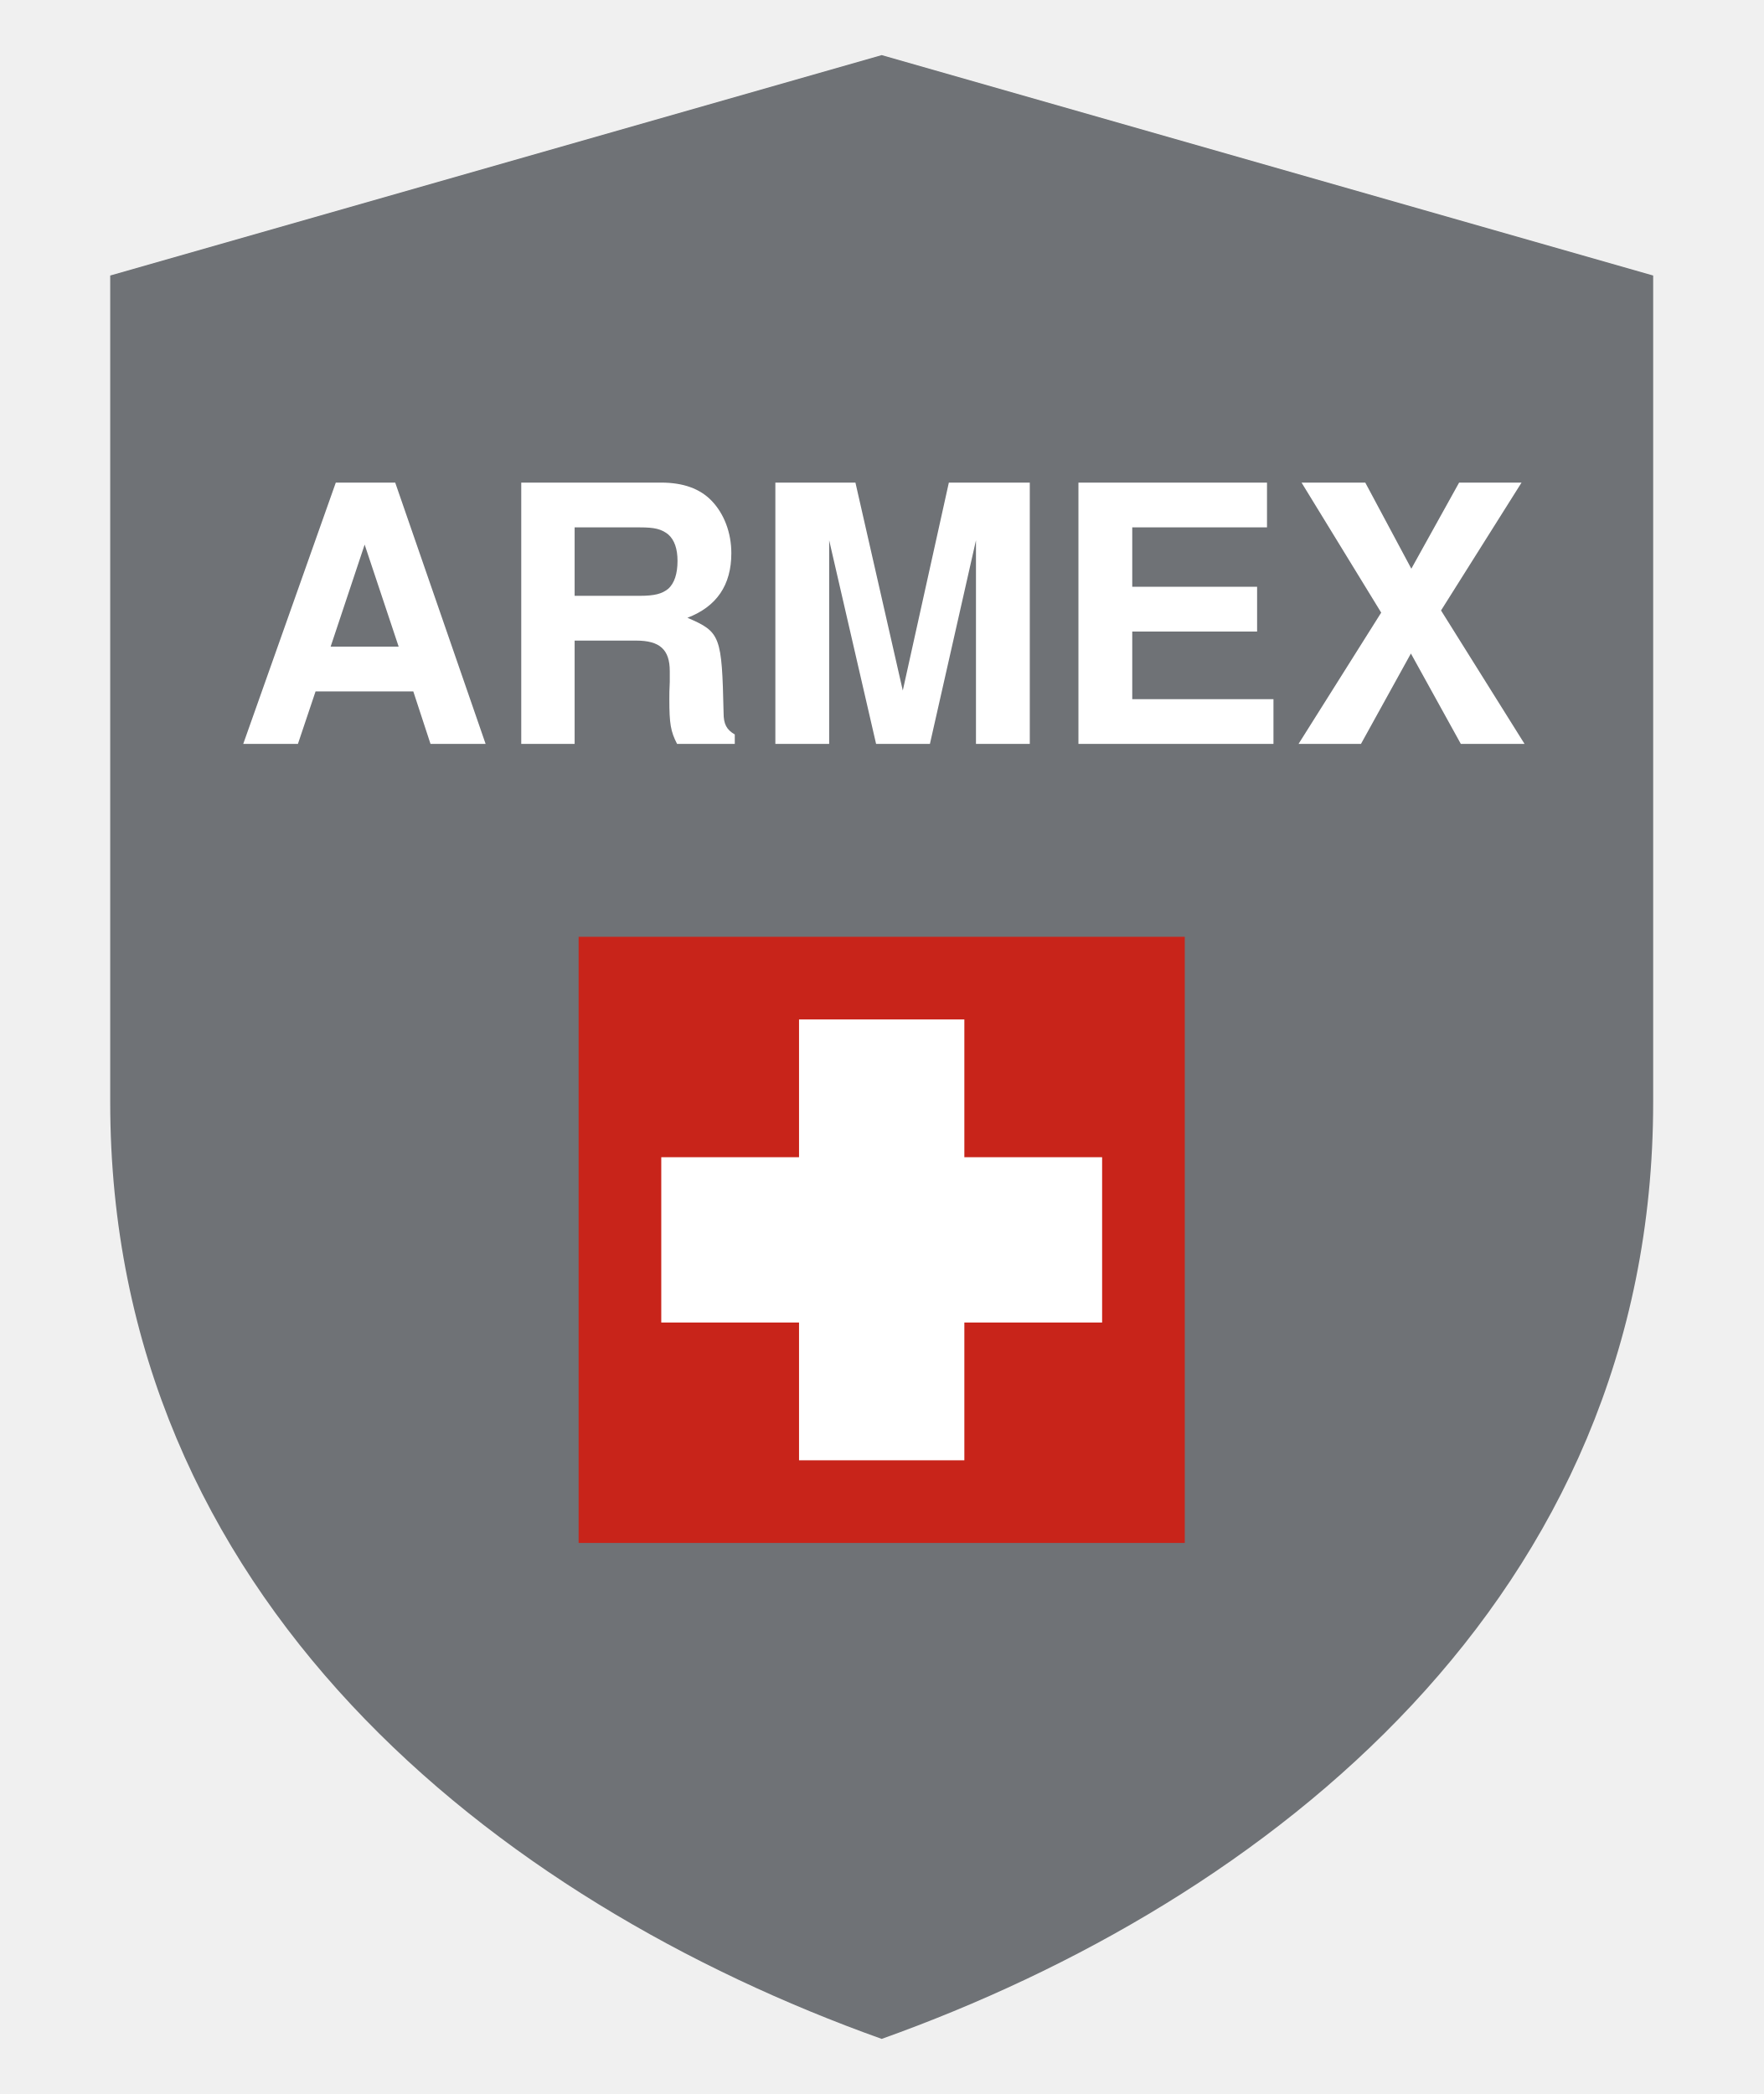
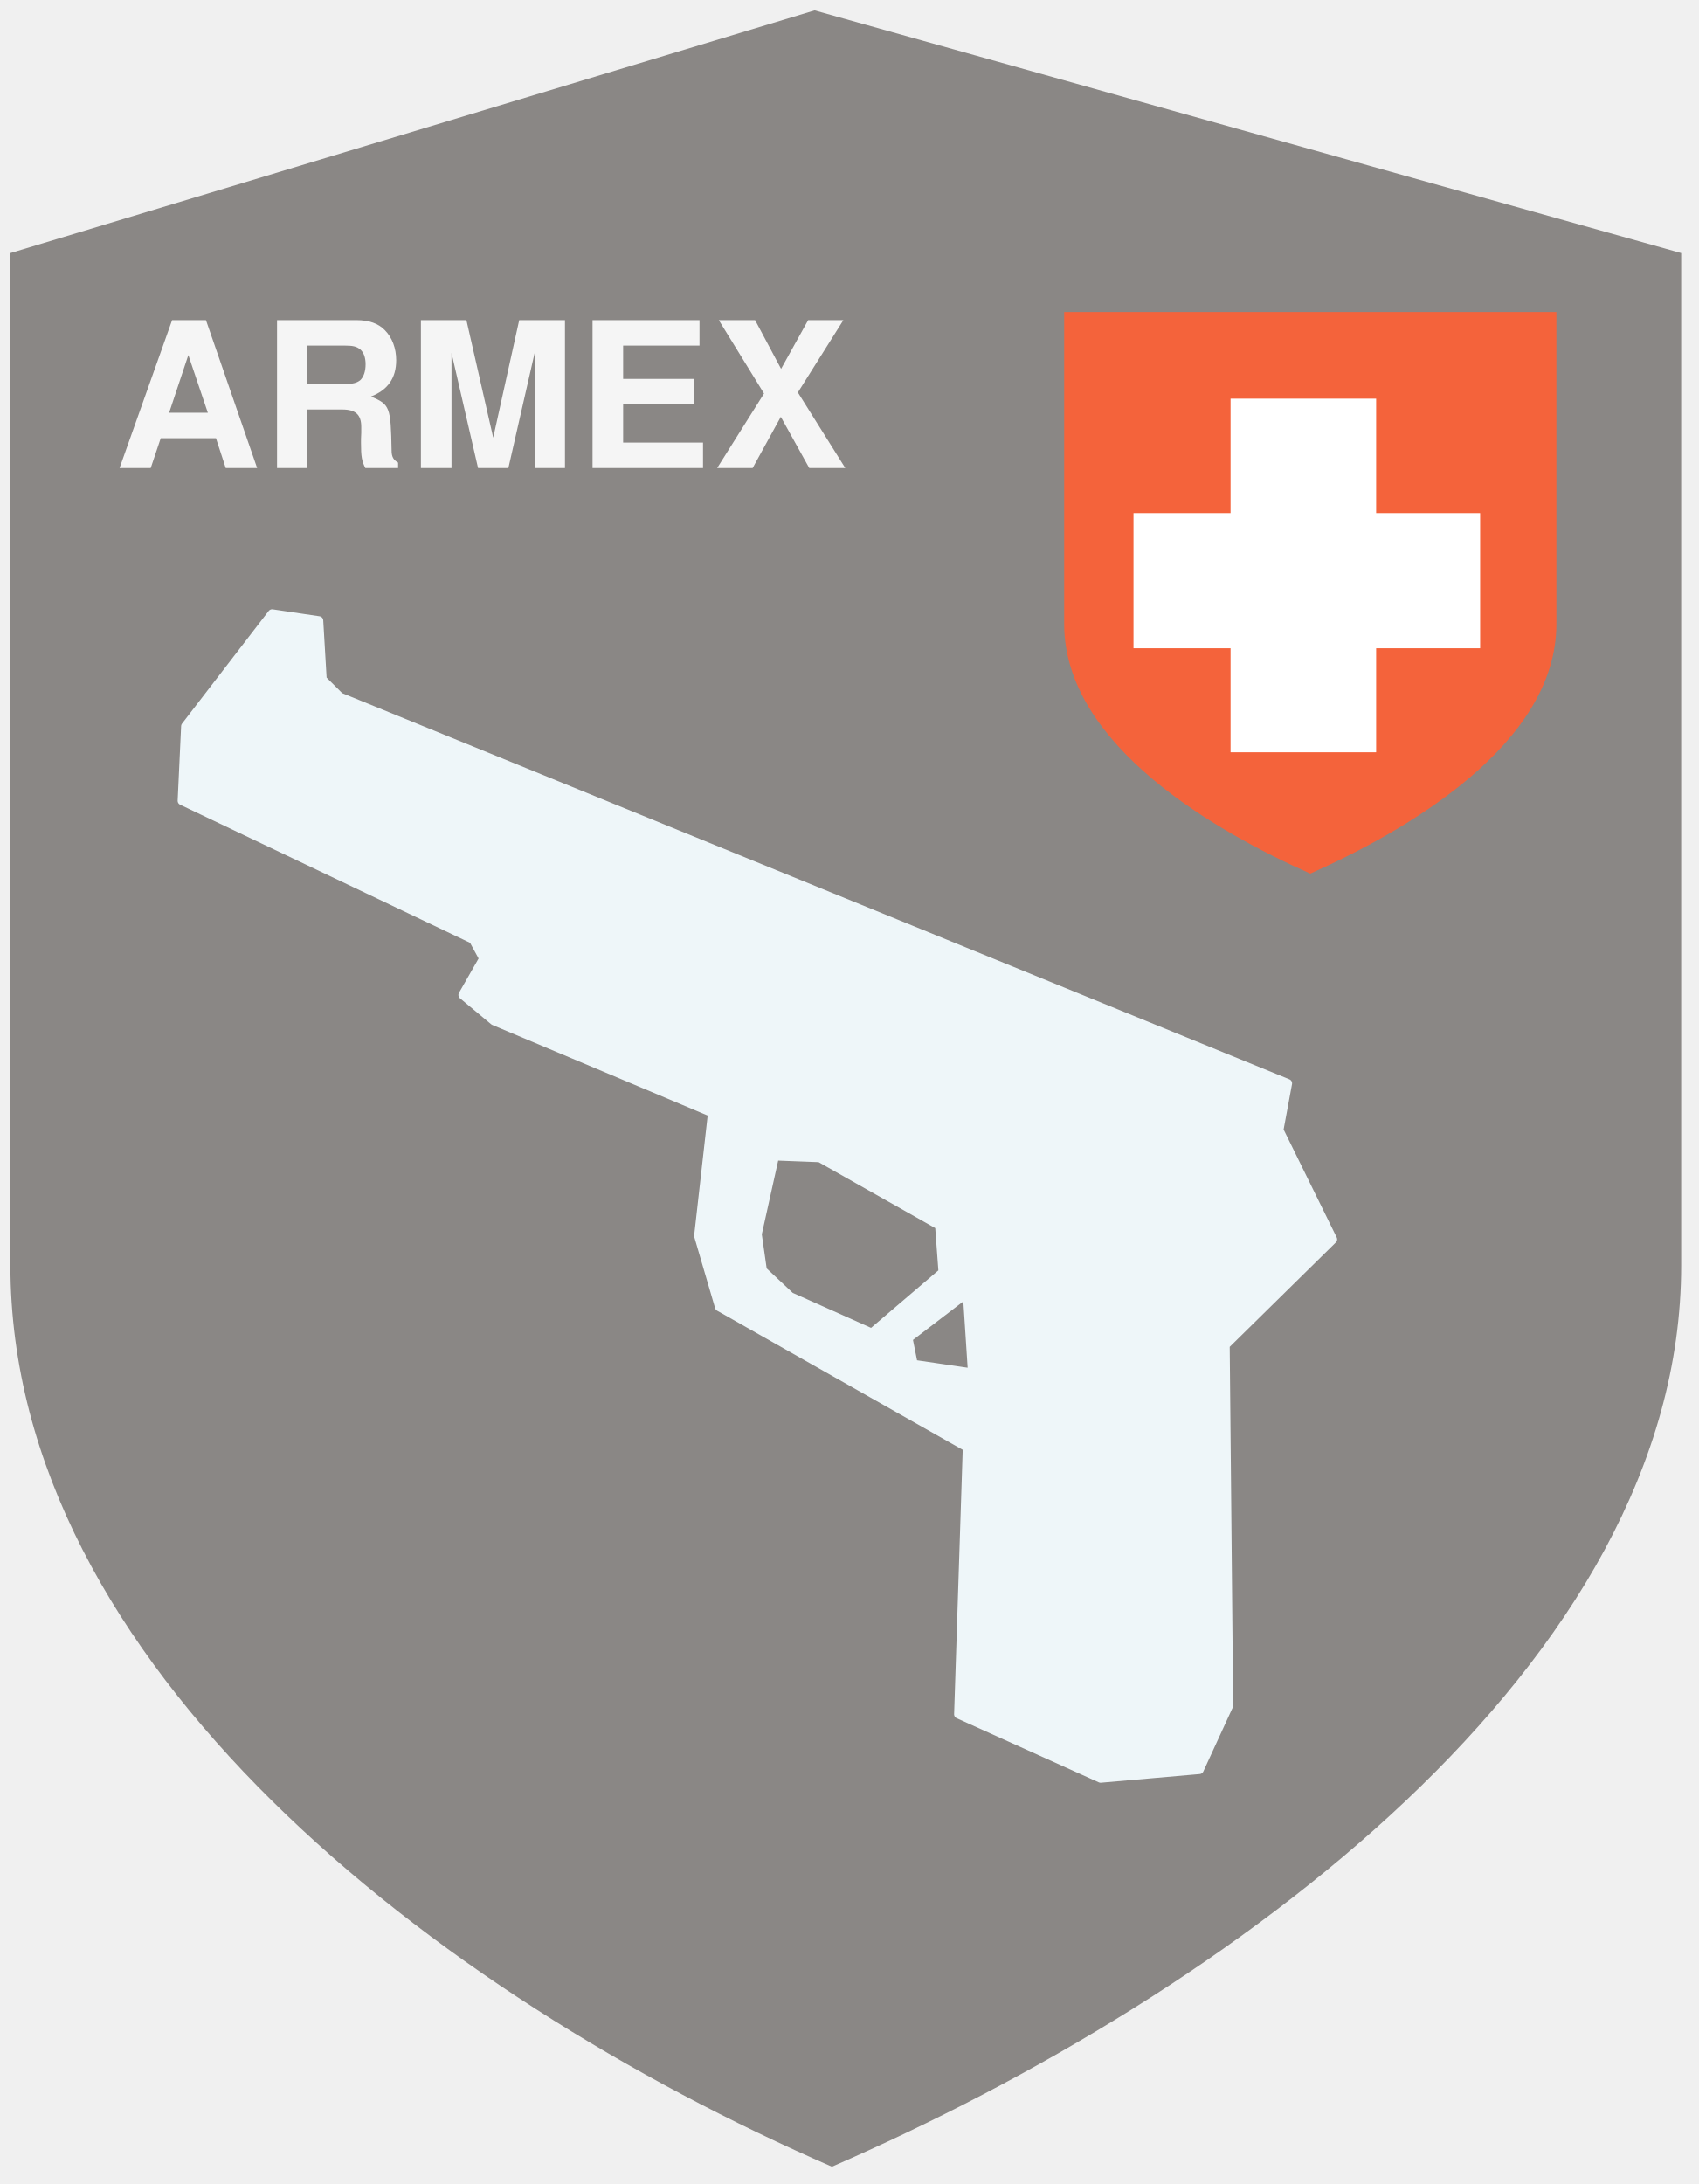
- <svg xmlns="http://www.w3.org/2000/svg" viewBox="0 0 64 76">
-   <path fill="#6f7276" d="M32 2 60 10V40C60 58 46 69 32 74 18 69 4 58 4 40V10Z" />
-   <text x="32" y="27" fill="#fff" font-family="Helvetica,Arial,sans-serif" font-size="13" font-weight="700" text-anchor="middle">ARMEX</text>
-   <path fill="#c8241a" d="M21 34h22v22H21z" />
-   <path fill="#fff" d="M29 37h6v5h5v6h-5v5h-6v-5h-5v-6h5z" />
+ <svg xmlns="http://www.w3.org/2000/svg" viewBox="7 7 98 126">
+   <path fill="#8a8785" d="M54 7.6 104 21.6V80C104 103 78 122 55 132 32 122 7.6 103 7.6 80V21.6Z" />
+   <text x="13.6" y="34" fill="#f5f5f5" font-family="Helvetica,Arial,'Liberation Sans',sans-serif" font-size="11.7" font-weight="700" textLength="50.4">ARMEX</text>
+   <path fill="#f4633b" d="M68.4 25H96.8V43C96.8 50 88 55 82.6 57.4 77.2 55 68.4 50 68.4 43Z" />
+   <path fill="#fff" d="M78 30h8.4v6.6h6v7.8h-6v6h-8.4v-6h-5.6v-7.8h5.6z" />
+   <path fill="#eef6f9" fill-rule="evenodd" stroke="#eef6f9" stroke-width=".5" stroke-linejoin="round" d="M22.7 42.4 17.7 48.9 17.5 53.2 34.3 61.2 34.9 62.3 33.7 64.4 35.5 65.9 48.1 71.2 47.3 78.3 48.5 82.4 62.8 90.5 62.3 105.9 70.5 109.6 76.2 109.1 77.9 105.4 77.7 84.6 83.9 78.5 80.8 72.2 81.3 69.5 26.6 47.2 25.6 46.2 25.4 42.8ZM51.7 73.7 54.3 73.8 61.2 77.7 61.4 80.4 57.3 83.9 52.6 81.8 51 80.3 50.7 78.2ZM62.8 81.6 63.1 86.2 59.7 85.7 59.4 84.2Z" />
</svg>
